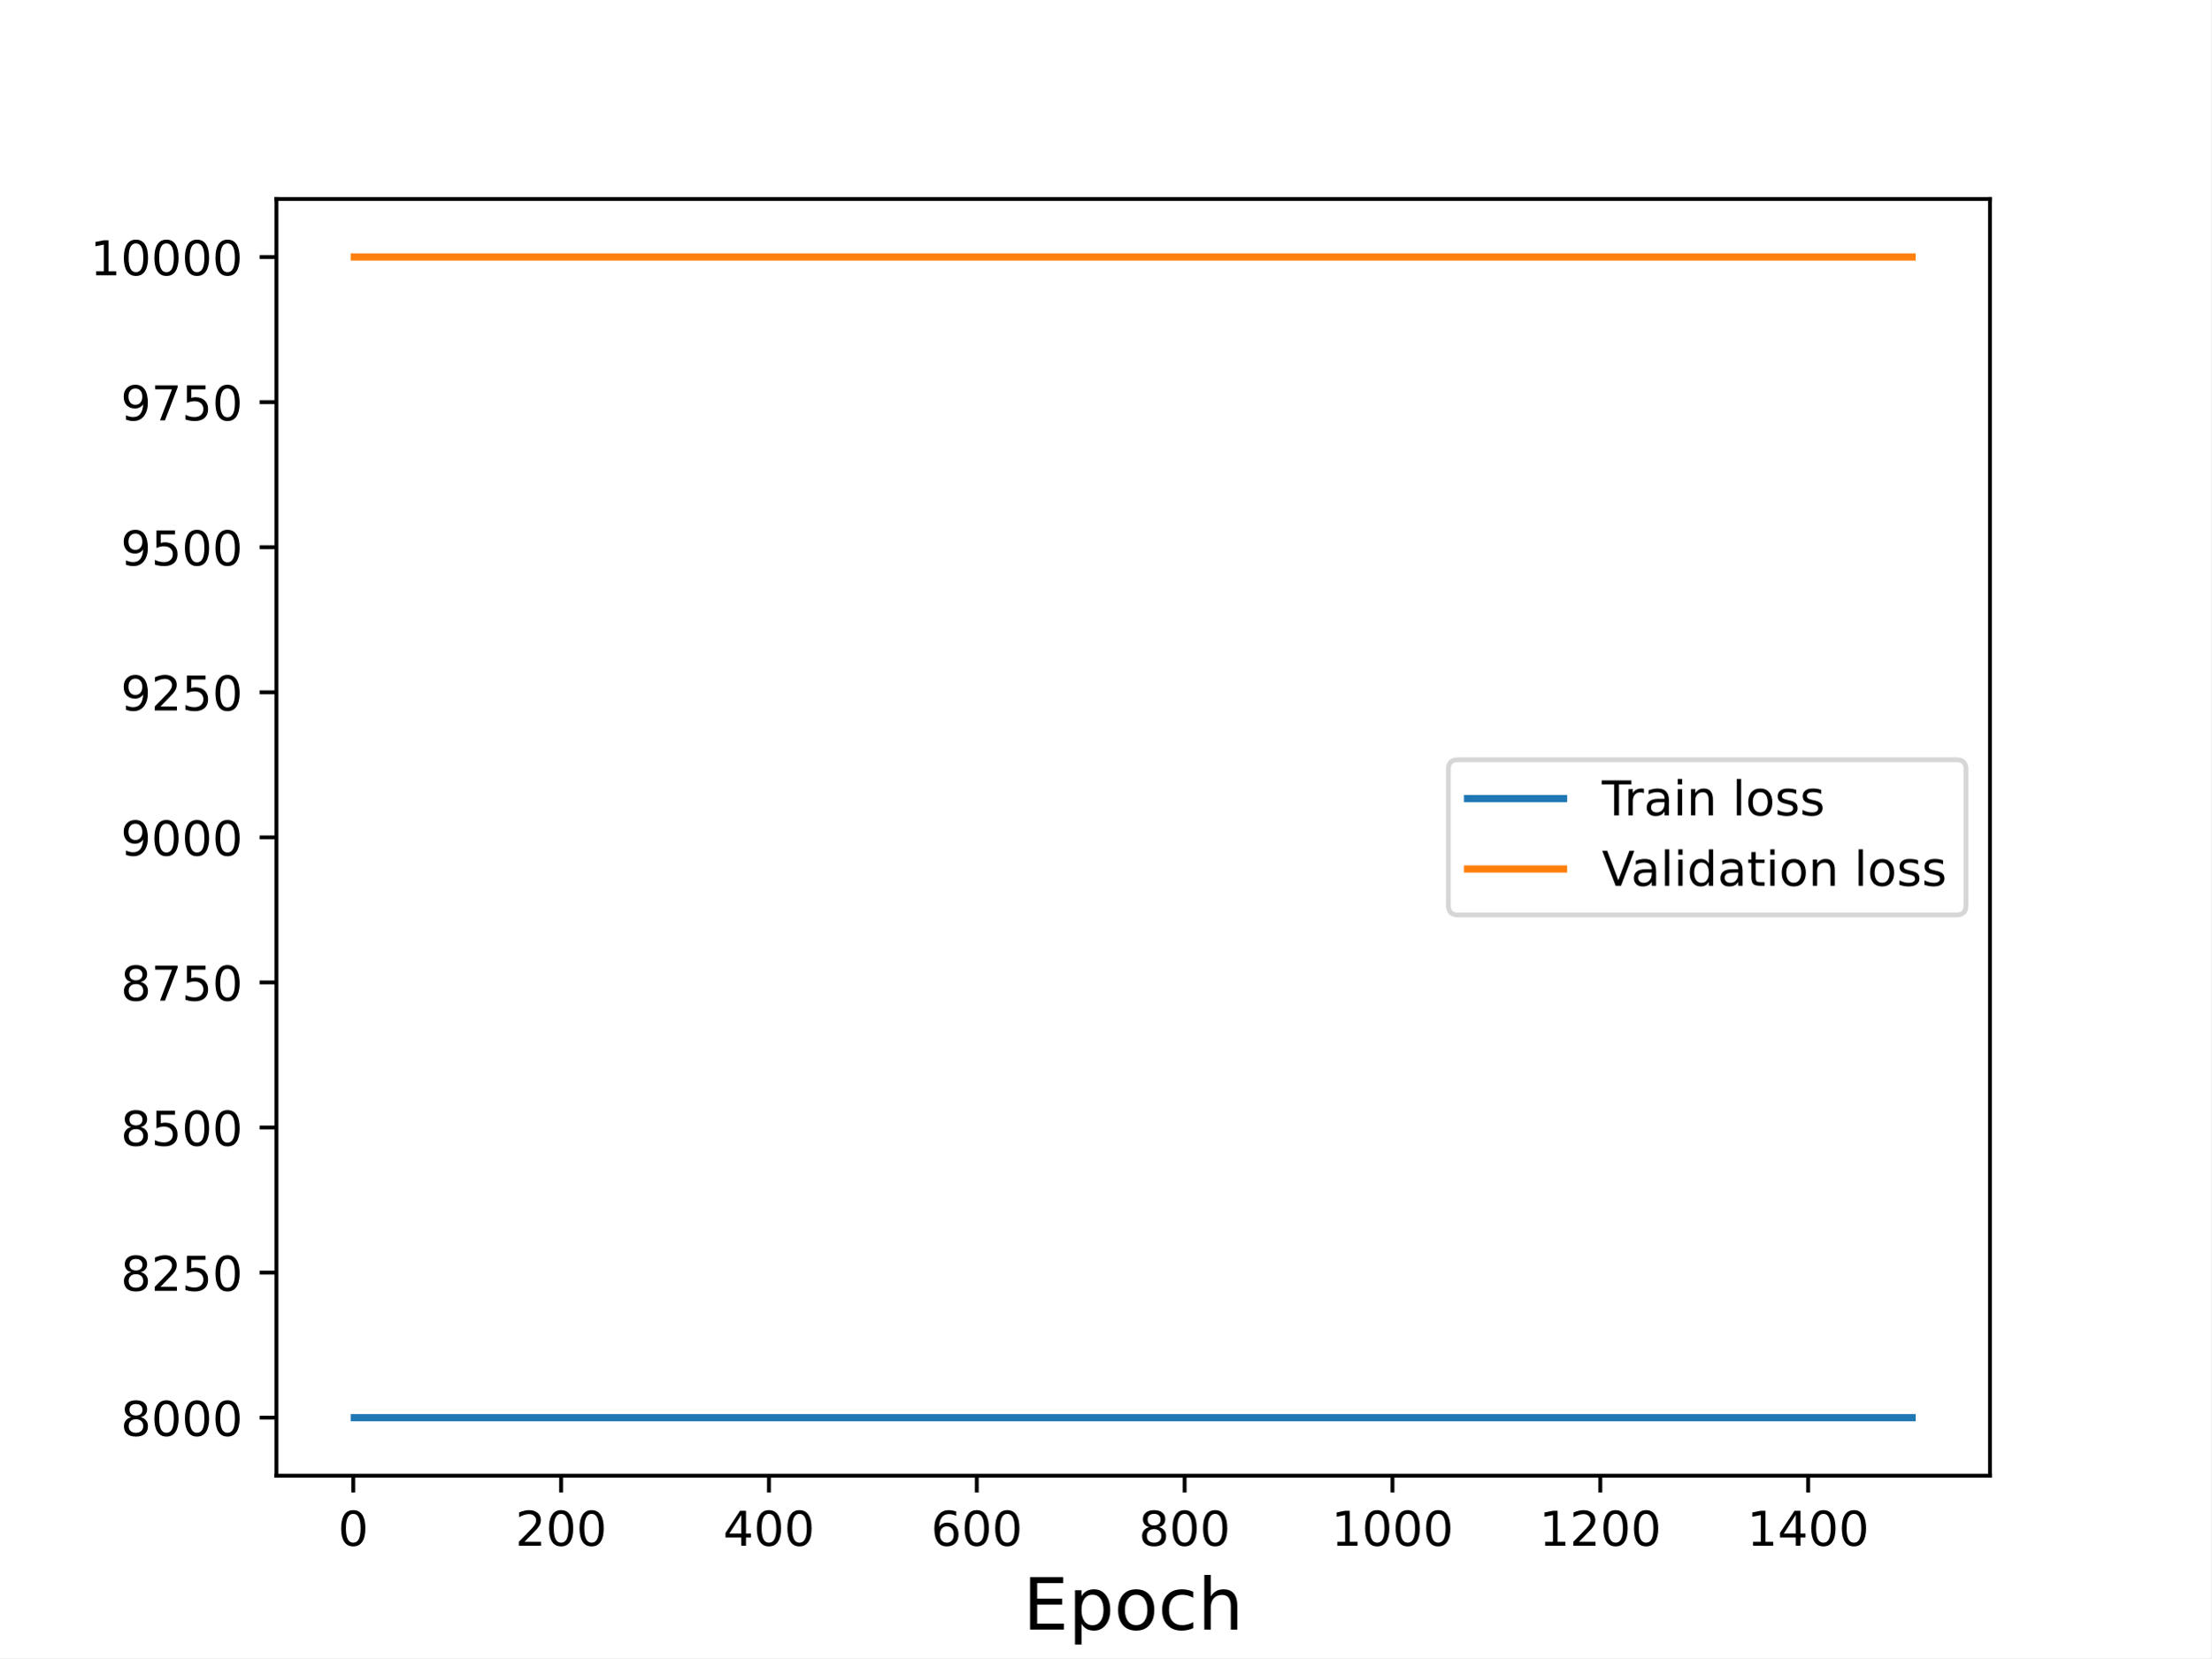
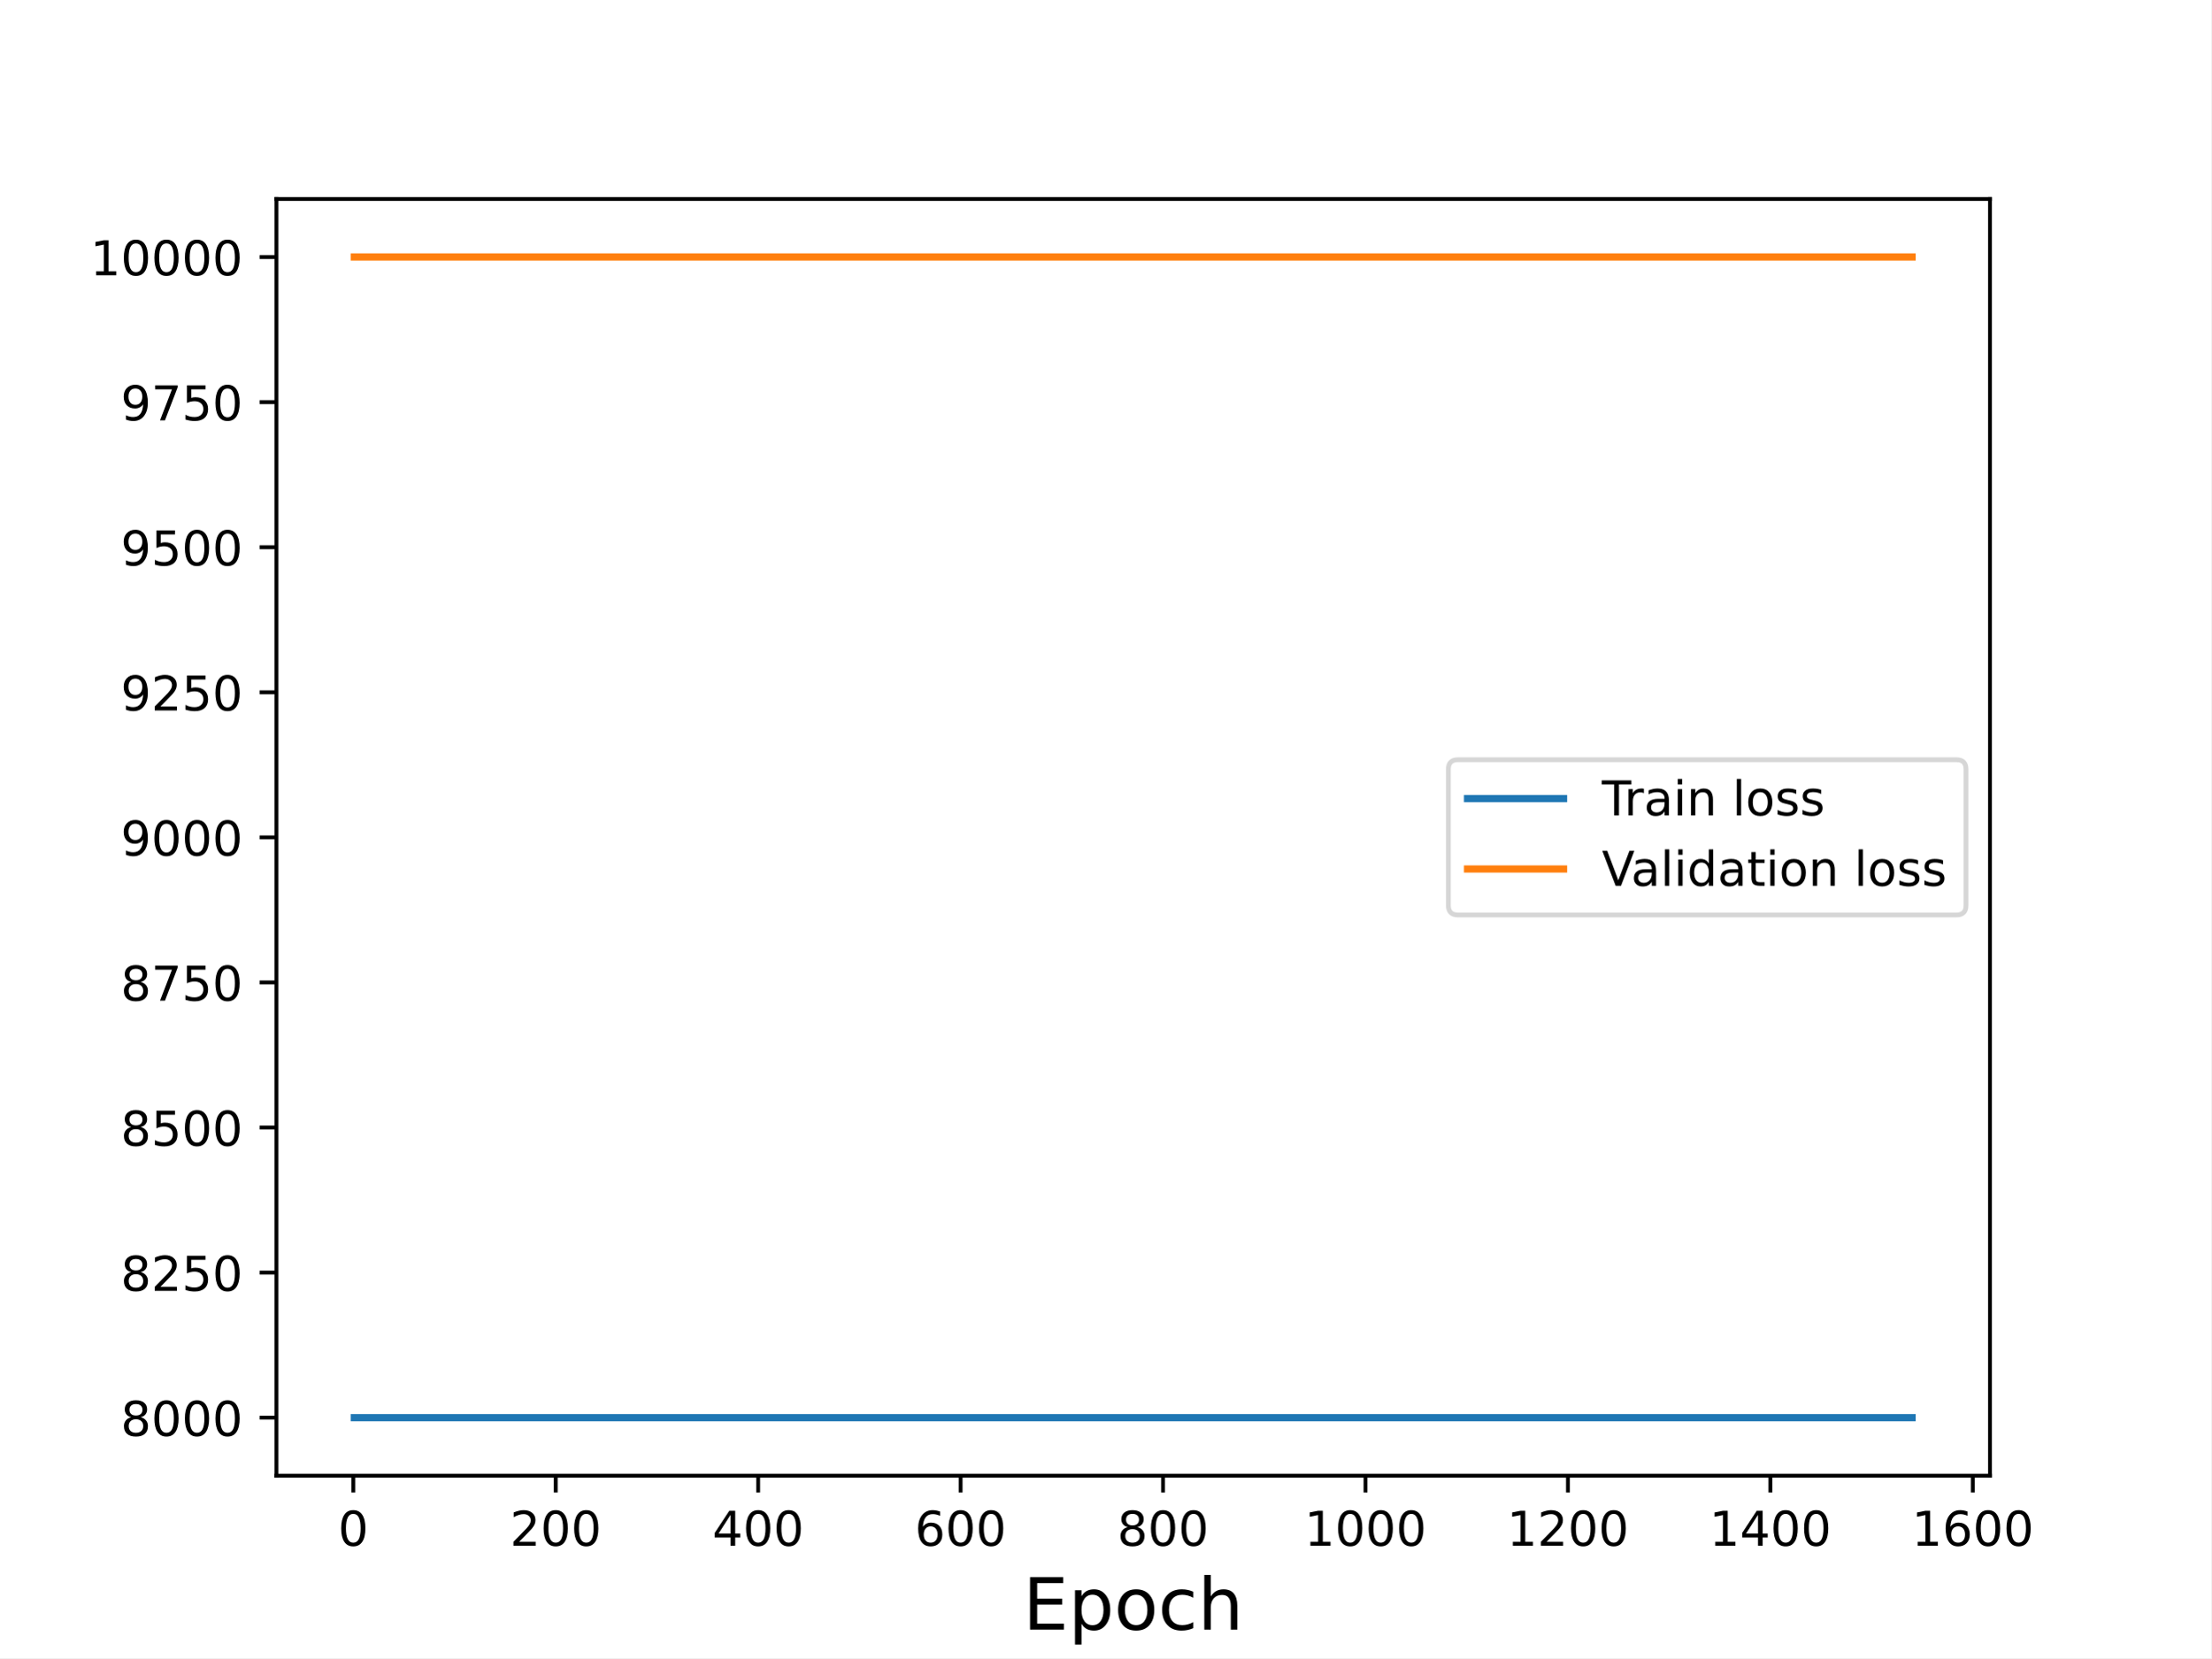
<svg xmlns="http://www.w3.org/2000/svg" xmlns:xlink="http://www.w3.org/1999/xlink" height="345.6pt" version="1.1" viewBox="0 0 460.8 345.6" width="460.8pt">
  <defs>
    <style type="text/css">*{stroke-linecap:butt;stroke-linejoin:round;}</style>
  </defs>
  <g id="figure_1">
    <g id="patch_1">
      <path d="M 0 345.6  L 460.8 345.6  L 460.8 0  L 0 0  z " style="fill:#ffffff;" />
    </g>
    <g id="axes_1">
      <g id="patch_2">
        <path d="M 57.6 307.584  L 414.72 307.584  L 414.72 41.472  L 57.6 41.472  z " style="fill:#ffffff;" />
      </g>
      <g id="matplotlib.axis_1">
        <g id="xtick_1">
          <g id="line2d_1">
            <defs>
-               <path d="M 0 0  L 0 3.5  " id="mfdf368fc25" style="stroke:#000000;stroke-width:0.8;" />
+               <path d="M 0 0  L 0 3.5  " id="m4d53b53577" style="stroke:#000000;stroke-width:0.8;" />
            </defs>
            <g>
-               <use style="stroke:#000000;stroke-width:0.8;" x="73.616" xlink:href="#mfdf368fc25" y="307.584" />
+               <use style="stroke:#000000;stroke-width:0.8;" x="73.622" xlink:href="#m4d53b53577" y="307.584" />
            </g>
          </g>
          <g id="text_1">
-             <g transform="translate(70.4349 322.1824)scale(0.1 -0.1)">
+             <g transform="translate(70.44053 322.1824)scale(0.1 -0.1)">
              <defs>
                <path d="M 2034 4250  Q 1547 4250 1301 3770  Q 1056 3291 1056 2328  Q 1056 1369 1301 889  Q 1547 409 2034 409  Q 2525 409 2770 889  Q 3016 1369 3016 2328  Q 3016 3291 2770 3770  Q 2525 4250 2034 4250  z M 2034 4750  Q 2819 4750 3233 4129  Q 3647 3509 3647 2328  Q 3647 1150 3233 529  Q 2819 -91 2034 -91  Q 1250 -91 836 529  Q 422 1150 422 2328  Q 422 3509 836 4129  Q 1250 4750 2034 4750  z " id="DejaVuSans-30" transform="scale(0.015625)" />
              </defs>
              <use xlink:href="#DejaVuSans-30" />
            </g>
          </g>
        </g>
        <g id="xtick_2">
          <g id="line2d_2">
            <g>
-               <use style="stroke:#000000;stroke-width:0.8;" x="116.932" xlink:href="#mfdf368fc25" y="307.584" />
+               <use style="stroke:#000000;stroke-width:0.8;" x="115.812" xlink:href="#m4d53b53577" y="307.584" />
            </g>
          </g>
          <g id="text_2">
-             <g transform="translate(107.3885 322.1824)scale(0.1 -0.1)">
+             <g transform="translate(106.2683 322.1824)scale(0.1 -0.1)">
              <defs>
                <path d="M 1228 531  L 3431 531  L 3431 0  L 469 0  L 469 531  Q 828 903 1448 1529  Q 2069 2156 2228 2338  Q 2531 2678 2651 2914  Q 2772 3150 2772 3378  Q 2772 3750 2511 3984  Q 2250 4219 1831 4219  Q 1534 4219 1204 4116  Q 875 4013 500 3803  L 500 4441  Q 881 4594 1212 4672  Q 1544 4750 1819 4750  Q 2544 4750 2975 4387  Q 3406 4025 3406 3419  Q 3406 3131 3298 2873  Q 3191 2616 2906 2266  Q 2828 2175 2409 1742  Q 1991 1309 1228 531  z " id="DejaVuSans-32" transform="scale(0.015625)" />
              </defs>
              <use xlink:href="#DejaVuSans-32" />
              <use x="63.623" xlink:href="#DejaVuSans-30" />
              <use x="127.246" xlink:href="#DejaVuSans-30" />
            </g>
          </g>
        </g>
        <g id="xtick_3">
          <g id="line2d_3">
            <g>
-               <use style="stroke:#000000;stroke-width:0.8;" x="160.248" xlink:href="#mfdf368fc25" y="307.584" />
+               <use style="stroke:#000000;stroke-width:0.8;" x="158.002" xlink:href="#m4d53b53577" y="307.584" />
            </g>
          </g>
          <g id="text_3">
-             <g transform="translate(150.7047 322.1824)scale(0.1 -0.1)">
+             <g transform="translate(148.4587 322.1824)scale(0.1 -0.1)">
              <defs>
                <path d="M 2419 4116  L 825 1625  L 2419 1625  L 2419 4116  z M 2253 4666  L 3047 4666  L 3047 1625  L 3713 1625  L 3713 1100  L 3047 1100  L 3047 0  L 2419 0  L 2419 1100  L 313 1100  L 313 1709  L 2253 4666  z " id="DejaVuSans-34" transform="scale(0.015625)" />
              </defs>
              <use xlink:href="#DejaVuSans-34" />
              <use x="63.623" xlink:href="#DejaVuSans-30" />
              <use x="127.246" xlink:href="#DejaVuSans-30" />
            </g>
          </g>
        </g>
        <g id="xtick_4">
          <g id="line2d_4">
            <g>
-               <use style="stroke:#000000;stroke-width:0.8;" x="203.565" xlink:href="#mfdf368fc25" y="307.584" />
+               <use style="stroke:#000000;stroke-width:0.8;" x="200.193" xlink:href="#m4d53b53577" y="307.584" />
            </g>
          </g>
          <g id="text_4">
-             <g transform="translate(194.0208 322.1824)scale(0.1 -0.1)">
+             <g transform="translate(190.649 322.1824)scale(0.1 -0.1)">
              <defs>
                <path d="M 2113 2584  Q 1688 2584 1439 2293  Q 1191 2003 1191 1497  Q 1191 994 1439 701  Q 1688 409 2113 409  Q 2538 409 2786 701  Q 3034 994 3034 1497  Q 3034 2003 2786 2293  Q 2538 2584 2113 2584  z M 3366 4563  L 3366 3988  Q 3128 4100 2886 4159  Q 2644 4219 2406 4219  Q 1781 4219 1451 3797  Q 1122 3375 1075 2522  Q 1259 2794 1537 2939  Q 1816 3084 2150 3084  Q 2853 3084 3261 2657  Q 3669 2231 3669 1497  Q 3669 778 3244 343  Q 2819 -91 2113 -91  Q 1303 -91 875 529  Q 447 1150 447 2328  Q 447 3434 972 4092  Q 1497 4750 2381 4750  Q 2619 4750 2861 4703  Q 3103 4656 3366 4563  z " id="DejaVuSans-36" transform="scale(0.015625)" />
              </defs>
              <use xlink:href="#DejaVuSans-36" />
              <use x="63.623" xlink:href="#DejaVuSans-30" />
              <use x="127.246" xlink:href="#DejaVuSans-30" />
            </g>
          </g>
        </g>
        <g id="xtick_5">
          <g id="line2d_5">
            <g>
-               <use style="stroke:#000000;stroke-width:0.8;" x="246.881" xlink:href="#mfdf368fc25" y="307.584" />
+               <use style="stroke:#000000;stroke-width:0.8;" x="242.383" xlink:href="#m4d53b53577" y="307.584" />
            </g>
          </g>
          <g id="text_5">
-             <g transform="translate(237.337 322.1824)scale(0.1 -0.1)">
+             <g transform="translate(232.8393 322.1824)scale(0.1 -0.1)">
              <defs>
                <path d="M 2034 2216  Q 1584 2216 1326 1975  Q 1069 1734 1069 1313  Q 1069 891 1326 650  Q 1584 409 2034 409  Q 2484 409 2743 651  Q 3003 894 3003 1313  Q 3003 1734 2745 1975  Q 2488 2216 2034 2216  z M 1403 2484  Q 997 2584 770 2862  Q 544 3141 544 3541  Q 544 4100 942 4425  Q 1341 4750 2034 4750  Q 2731 4750 3128 4425  Q 3525 4100 3525 3541  Q 3525 3141 3298 2862  Q 3072 2584 2669 2484  Q 3125 2378 3379 2068  Q 3634 1759 3634 1313  Q 3634 634 3220 271  Q 2806 -91 2034 -91  Q 1263 -91 848 271  Q 434 634 434 1313  Q 434 1759 690 2068  Q 947 2378 1403 2484  z M 1172 3481  Q 1172 3119 1398 2916  Q 1625 2713 2034 2713  Q 2441 2713 2670 2916  Q 2900 3119 2900 3481  Q 2900 3844 2670 4047  Q 2441 4250 2034 4250  Q 1625 4250 1398 4047  Q 1172 3844 1172 3481  z " id="DejaVuSans-38" transform="scale(0.015625)" />
              </defs>
              <use xlink:href="#DejaVuSans-38" />
              <use x="63.623" xlink:href="#DejaVuSans-30" />
              <use x="127.246" xlink:href="#DejaVuSans-30" />
            </g>
          </g>
        </g>
        <g id="xtick_6">
          <g id="line2d_6">
            <g>
-               <use style="stroke:#000000;stroke-width:0.8;" x="290.197" xlink:href="#mfdf368fc25" y="307.584" />
+               <use style="stroke:#000000;stroke-width:0.8;" x="284.573" xlink:href="#m4d53b53577" y="307.584" />
            </g>
          </g>
          <g id="text_6">
-             <g transform="translate(277.4719 322.1824)scale(0.1 -0.1)">
+             <g transform="translate(271.8484 322.1824)scale(0.1 -0.1)">
              <defs>
                <path d="M 794 531  L 1825 531  L 1825 4091  L 703 3866  L 703 4441  L 1819 4666  L 2450 4666  L 2450 531  L 3481 531  L 3481 0  L 794 0  L 794 531  z " id="DejaVuSans-31" transform="scale(0.015625)" />
              </defs>
              <use xlink:href="#DejaVuSans-31" />
              <use x="63.623" xlink:href="#DejaVuSans-30" />
              <use x="127.246" xlink:href="#DejaVuSans-30" />
              <use x="190.869" xlink:href="#DejaVuSans-30" />
            </g>
          </g>
        </g>
        <g id="xtick_7">
          <g id="line2d_7">
            <g>
-               <use style="stroke:#000000;stroke-width:0.8;" x="333.513" xlink:href="#mfdf368fc25" y="307.584" />
+               <use style="stroke:#000000;stroke-width:0.8;" x="326.764" xlink:href="#m4d53b53577" y="307.584" />
            </g>
          </g>
          <g id="text_7">
-             <g transform="translate(320.788 322.1824)scale(0.1 -0.1)">
+             <g transform="translate(314.0387 322.1824)scale(0.1 -0.1)">
              <use xlink:href="#DejaVuSans-31" />
              <use x="63.623" xlink:href="#DejaVuSans-32" />
              <use x="127.246" xlink:href="#DejaVuSans-30" />
              <use x="190.869" xlink:href="#DejaVuSans-30" />
            </g>
          </g>
        </g>
        <g id="xtick_8">
          <g id="line2d_8">
            <g>
-               <use style="stroke:#000000;stroke-width:0.8;" x="376.829" xlink:href="#mfdf368fc25" y="307.584" />
+               <use style="stroke:#000000;stroke-width:0.8;" x="368.954" xlink:href="#m4d53b53577" y="307.584" />
            </g>
          </g>
          <g id="text_8">
-             <g transform="translate(364.1042 322.1824)scale(0.1 -0.1)">
+             <g transform="translate(356.229 322.1824)scale(0.1 -0.1)">
              <use xlink:href="#DejaVuSans-31" />
              <use x="63.623" xlink:href="#DejaVuSans-34" />
              <use x="127.246" xlink:href="#DejaVuSans-30" />
              <use x="190.869" xlink:href="#DejaVuSans-30" />
            </g>
          </g>
        </g>
-         <g id="text_9">
+         <g id="xtick_9">
+           <g id="line2d_9">
+             <g>
+               <use style="stroke:#000000;stroke-width:0.8;" x="411.144" xlink:href="#m4d53b53577" y="307.584" />
+             </g>
+           </g>
+           <g id="text_9">
+             <g transform="translate(398.4194 322.1824)scale(0.1 -0.1)">
+               <use xlink:href="#DejaVuSans-31" />
+               <use x="63.623" xlink:href="#DejaVuSans-36" />
+               <use x="127.246" xlink:href="#DejaVuSans-30" />
+               <use x="190.869" xlink:href="#DejaVuSans-30" />
+             </g>
+           </g>
+         </g>
+         <g id="text_10">
          <g transform="translate(213.1936 339.6598)scale(0.15 -0.15)">
            <defs>
              <path d="M 628 4666  L 3578 4666  L 3578 4134  L 1259 4134  L 1259 2753  L 3481 2753  L 3481 2222  L 1259 2222  L 1259 531  L 3634 531  L 3634 0  L 628 0  L 628 4666  z " id="DejaVuSans-45" transform="scale(0.015625)" />
              <path d="M 1159 525  L 1159 -1331  L 581 -1331  L 581 3500  L 1159 3500  L 1159 2969  Q 1341 3281 1617 3432  Q 1894 3584 2278 3584  Q 2916 3584 3314 3078  Q 3713 2572 3713 1747  Q 3713 922 3314 415  Q 2916 -91 2278 -91  Q 1894 -91 1617 61  Q 1341 213 1159 525  z M 3116 1747  Q 3116 2381 2855 2742  Q 2594 3103 2138 3103  Q 1681 3103 1420 2742  Q 1159 2381 1159 1747  Q 1159 1113 1420 752  Q 1681 391 2138 391  Q 2594 391 2855 752  Q 3116 1113 3116 1747  z " id="DejaVuSans-70" transform="scale(0.015625)" />
              <path d="M 1959 3097  Q 1497 3097 1228 2736  Q 959 2375 959 1747  Q 959 1119 1226 758  Q 1494 397 1959 397  Q 2419 397 2687 759  Q 2956 1122 2956 1747  Q 2956 2369 2687 2733  Q 2419 3097 1959 3097  z M 1959 3584  Q 2709 3584 3137 3096  Q 3566 2609 3566 1747  Q 3566 888 3137 398  Q 2709 -91 1959 -91  Q 1206 -91 779 398  Q 353 888 353 1747  Q 353 2609 779 3096  Q 1206 3584 1959 3584  z " id="DejaVuSans-6f" transform="scale(0.015625)" />
              <path d="M 3122 3366  L 3122 2828  Q 2878 2963 2633 3030  Q 2388 3097 2138 3097  Q 1578 3097 1268 2742  Q 959 2388 959 1747  Q 959 1106 1268 751  Q 1578 397 2138 397  Q 2388 397 2633 464  Q 2878 531 3122 666  L 3122 134  Q 2881 22 2623 -34  Q 2366 -91 2075 -91  Q 1284 -91 818 406  Q 353 903 353 1747  Q 353 2603 823 3093  Q 1294 3584 2113 3584  Q 2378 3584 2631 3529  Q 2884 3475 3122 3366  z " id="DejaVuSans-63" transform="scale(0.015625)" />
              <path d="M 3513 2113  L 3513 0  L 2938 0  L 2938 2094  Q 2938 2591 2744 2837  Q 2550 3084 2163 3084  Q 1697 3084 1428 2787  Q 1159 2491 1159 1978  L 1159 0  L 581 0  L 581 4863  L 1159 4863  L 1159 2956  Q 1366 3272 1645 3428  Q 1925 3584 2291 3584  Q 2894 3584 3203 3211  Q 3513 2838 3513 2113  z " id="DejaVuSans-68" transform="scale(0.015625)" />
            </defs>
            <use xlink:href="#DejaVuSans-45" />
            <use x="63.184" xlink:href="#DejaVuSans-70" />
            <use x="126.66" xlink:href="#DejaVuSans-6f" />
            <use x="187.842" xlink:href="#DejaVuSans-63" />
            <use x="242.822" xlink:href="#DejaVuSans-68" />
          </g>
        </g>
      </g>
      <g id="matplotlib.axis_2">
        <g id="ytick_1">
-           <g id="line2d_9">
+           <g id="line2d_10">
            <defs>
-               <path d="M 0 0  L -3.5 0  " id="mb7fc54b5d8" style="stroke:#000000;stroke-width:0.8;" />
+               <path d="M 0 0  L -3.5 0  " id="m862c0d16aa" style="stroke:#000000;stroke-width:0.8;" />
            </defs>
            <g>
-               <use style="stroke:#000000;stroke-width:0.8;" x="57.6" xlink:href="#mb7fc54b5d8" y="295.488" />
-             </g>
-           </g>
-           <g id="text_10">
+               <use style="stroke:#000000;stroke-width:0.8;" x="57.6" xlink:href="#m862c0d16aa" y="295.488" />
+             </g>
+           </g>
+           <g id="text_11">
            <g transform="translate(25.15 299.2872)scale(0.1 -0.1)">
              <use xlink:href="#DejaVuSans-38" />
              <use x="63.623" xlink:href="#DejaVuSans-30" />
              <use x="127.246" xlink:href="#DejaVuSans-30" />
              <use x="190.869" xlink:href="#DejaVuSans-30" />
            </g>
          </g>
        </g>
        <g id="ytick_2">
-           <g id="line2d_10">
-             <g>
-               <use style="stroke:#000000;stroke-width:0.8;" x="57.6" xlink:href="#mb7fc54b5d8" y="265.248" />
-             </g>
-           </g>
-           <g id="text_11">
+           <g id="line2d_11">
+             <g>
+               <use style="stroke:#000000;stroke-width:0.8;" x="57.6" xlink:href="#m862c0d16aa" y="265.248" />
+             </g>
+           </g>
+           <g id="text_12">
            <g transform="translate(25.15 269.0472)scale(0.1 -0.1)">
              <defs>
                <path d="M 691 4666  L 3169 4666  L 3169 4134  L 1269 4134  L 1269 2991  Q 1406 3038 1543 3061  Q 1681 3084 1819 3084  Q 2600 3084 3056 2656  Q 3513 2228 3513 1497  Q 3513 744 3044 326  Q 2575 -91 1722 -91  Q 1428 -91 1123 -41  Q 819 9 494 109  L 494 744  Q 775 591 1075 516  Q 1375 441 1709 441  Q 2250 441 2565 725  Q 2881 1009 2881 1497  Q 2881 1984 2565 2268  Q 2250 2553 1709 2553  Q 1456 2553 1204 2497  Q 953 2441 691 2322  L 691 4666  z " id="DejaVuSans-35" transform="scale(0.015625)" />
              </defs>
              <use xlink:href="#DejaVuSans-38" />
              <use x="63.623" xlink:href="#DejaVuSans-32" />
              <use x="127.246" xlink:href="#DejaVuSans-35" />
              <use x="190.869" xlink:href="#DejaVuSans-30" />
            </g>
          </g>
        </g>
        <g id="ytick_3">
-           <g id="line2d_11">
-             <g>
-               <use style="stroke:#000000;stroke-width:0.8;" x="57.6" xlink:href="#mb7fc54b5d8" y="235.008" />
-             </g>
-           </g>
-           <g id="text_12">
+           <g id="line2d_12">
+             <g>
+               <use style="stroke:#000000;stroke-width:0.8;" x="57.6" xlink:href="#m862c0d16aa" y="235.008" />
+             </g>
+           </g>
+           <g id="text_13">
            <g transform="translate(25.15 238.8072)scale(0.1 -0.1)">
              <use xlink:href="#DejaVuSans-38" />
              <use x="63.623" xlink:href="#DejaVuSans-35" />
              <use x="127.246" xlink:href="#DejaVuSans-30" />
              <use x="190.869" xlink:href="#DejaVuSans-30" />
            </g>
          </g>
        </g>
        <g id="ytick_4">
-           <g id="line2d_12">
-             <g>
-               <use style="stroke:#000000;stroke-width:0.8;" x="57.6" xlink:href="#mb7fc54b5d8" y="204.768" />
-             </g>
-           </g>
-           <g id="text_13">
+           <g id="line2d_13">
+             <g>
+               <use style="stroke:#000000;stroke-width:0.8;" x="57.6" xlink:href="#m862c0d16aa" y="204.768" />
+             </g>
+           </g>
+           <g id="text_14">
            <g transform="translate(25.15 208.5672)scale(0.1 -0.1)">
              <defs>
                <path d="M 525 4666  L 3525 4666  L 3525 4397  L 1831 0  L 1172 0  L 2766 4134  L 525 4134  L 525 4666  z " id="DejaVuSans-37" transform="scale(0.015625)" />
              </defs>
              <use xlink:href="#DejaVuSans-38" />
              <use x="63.623" xlink:href="#DejaVuSans-37" />
              <use x="127.246" xlink:href="#DejaVuSans-35" />
              <use x="190.869" xlink:href="#DejaVuSans-30" />
            </g>
          </g>
        </g>
        <g id="ytick_5">
-           <g id="line2d_13">
-             <g>
-               <use style="stroke:#000000;stroke-width:0.8;" x="57.6" xlink:href="#mb7fc54b5d8" y="174.528" />
-             </g>
-           </g>
-           <g id="text_14">
+           <g id="line2d_14">
+             <g>
+               <use style="stroke:#000000;stroke-width:0.8;" x="57.6" xlink:href="#m862c0d16aa" y="174.528" />
+             </g>
+           </g>
+           <g id="text_15">
            <g transform="translate(25.15 178.3272)scale(0.1 -0.1)">
              <defs>
                <path d="M 703 97  L 703 672  Q 941 559 1184 500  Q 1428 441 1663 441  Q 2288 441 2617 861  Q 2947 1281 2994 2138  Q 2813 1869 2534 1725  Q 2256 1581 1919 1581  Q 1219 1581 811 2004  Q 403 2428 403 3163  Q 403 3881 828 4315  Q 1253 4750 1959 4750  Q 2769 4750 3195 4129  Q 3622 3509 3622 2328  Q 3622 1225 3098 567  Q 2575 -91 1691 -91  Q 1453 -91 1209 -44  Q 966 3 703 97  z M 1959 2075  Q 2384 2075 2632 2365  Q 2881 2656 2881 3163  Q 2881 3666 2632 3958  Q 2384 4250 1959 4250  Q 1534 4250 1286 3958  Q 1038 3666 1038 3163  Q 1038 2656 1286 2365  Q 1534 2075 1959 2075  z " id="DejaVuSans-39" transform="scale(0.015625)" />
              </defs>
              <use xlink:href="#DejaVuSans-39" />
              <use x="63.623" xlink:href="#DejaVuSans-30" />
              <use x="127.246" xlink:href="#DejaVuSans-30" />
              <use x="190.869" xlink:href="#DejaVuSans-30" />
            </g>
          </g>
        </g>
        <g id="ytick_6">
-           <g id="line2d_14">
-             <g>
-               <use style="stroke:#000000;stroke-width:0.8;" x="57.6" xlink:href="#mb7fc54b5d8" y="144.288" />
-             </g>
-           </g>
-           <g id="text_15">
+           <g id="line2d_15">
+             <g>
+               <use style="stroke:#000000;stroke-width:0.8;" x="57.6" xlink:href="#m862c0d16aa" y="144.288" />
+             </g>
+           </g>
+           <g id="text_16">
            <g transform="translate(25.15 148.0872)scale(0.1 -0.1)">
              <use xlink:href="#DejaVuSans-39" />
              <use x="63.623" xlink:href="#DejaVuSans-32" />
              <use x="127.246" xlink:href="#DejaVuSans-35" />
              <use x="190.869" xlink:href="#DejaVuSans-30" />
            </g>
          </g>
        </g>
        <g id="ytick_7">
-           <g id="line2d_15">
-             <g>
-               <use style="stroke:#000000;stroke-width:0.8;" x="57.6" xlink:href="#mb7fc54b5d8" y="114.048" />
-             </g>
-           </g>
-           <g id="text_16">
+           <g id="line2d_16">
+             <g>
+               <use style="stroke:#000000;stroke-width:0.8;" x="57.6" xlink:href="#m862c0d16aa" y="114.048" />
+             </g>
+           </g>
+           <g id="text_17">
            <g transform="translate(25.15 117.8472)scale(0.1 -0.1)">
              <use xlink:href="#DejaVuSans-39" />
              <use x="63.623" xlink:href="#DejaVuSans-35" />
              <use x="127.246" xlink:href="#DejaVuSans-30" />
              <use x="190.869" xlink:href="#DejaVuSans-30" />
            </g>
          </g>
        </g>
        <g id="ytick_8">
-           <g id="line2d_16">
-             <g>
-               <use style="stroke:#000000;stroke-width:0.8;" x="57.6" xlink:href="#mb7fc54b5d8" y="83.808" />
-             </g>
-           </g>
-           <g id="text_17">
+           <g id="line2d_17">
+             <g>
+               <use style="stroke:#000000;stroke-width:0.8;" x="57.6" xlink:href="#m862c0d16aa" y="83.808" />
+             </g>
+           </g>
+           <g id="text_18">
            <g transform="translate(25.15 87.60722)scale(0.1 -0.1)">
              <use xlink:href="#DejaVuSans-39" />
              <use x="63.623" xlink:href="#DejaVuSans-37" />
              <use x="127.246" xlink:href="#DejaVuSans-35" />
              <use x="190.869" xlink:href="#DejaVuSans-30" />
            </g>
          </g>
        </g>
        <g id="ytick_9">
-           <g id="line2d_17">
-             <g>
-               <use style="stroke:#000000;stroke-width:0.8;" x="57.6" xlink:href="#mb7fc54b5d8" y="53.568" />
-             </g>
-           </g>
-           <g id="text_18">
+           <g id="line2d_18">
+             <g>
+               <use style="stroke:#000000;stroke-width:0.8;" x="57.6" xlink:href="#m862c0d16aa" y="53.568" />
+             </g>
+           </g>
+           <g id="text_19">
            <g transform="translate(18.7875 57.36722)scale(0.1 -0.1)">
              <use xlink:href="#DejaVuSans-31" />
              <use x="63.623" xlink:href="#DejaVuSans-30" />
              <use x="127.246" xlink:href="#DejaVuSans-30" />
              <use x="190.869" xlink:href="#DejaVuSans-30" />
              <use x="254.492" xlink:href="#DejaVuSans-30" />
            </g>
          </g>
        </g>
      </g>
-       <g id="line2d_18">
-         <path clip-path="url(#p0e72b3ebf1)" d="M 73.833 295.488  L 398.487 295.488  L 398.487 295.488  " style="fill:none;stroke:#1f77b4;stroke-linecap:square;stroke-width:1.5;" />
-       </g>
      <g id="line2d_19">
-         <path clip-path="url(#p0e72b3ebf1)" d="M 73.833 53.568  L 398.487 53.568  L 398.487 53.568  " style="fill:none;stroke:#ff7f0e;stroke-linecap:square;stroke-width:1.5;" />
+         <path clip-path="url(#pc2f255f82b)" d="M 73.833 295.488  L 398.487 295.488  L 398.487 295.488  " style="fill:none;stroke:#1f77b4;stroke-linecap:square;stroke-width:1.5;" />
+       </g>
+       <g id="line2d_20">
+         <path clip-path="url(#pc2f255f82b)" d="M 73.833 53.568  L 398.487 53.568  L 398.487 53.568  " style="fill:none;stroke:#ff7f0e;stroke-linecap:square;stroke-width:1.5;" />
      </g>
      <g id="patch_3">
        <path d="M 57.6 307.584  L 57.6 41.472  " style="fill:none;stroke:#000000;stroke-linecap:square;stroke-linejoin:miter;stroke-width:0.8;" />
      </g>
      <g id="patch_4">
        <path d="M 414.72 307.584  L 414.72 41.472  " style="fill:none;stroke:#000000;stroke-linecap:square;stroke-linejoin:miter;stroke-width:0.8;" />
      </g>
      <g id="patch_5">
        <path d="M 57.6 307.584  L 414.72 307.584  " style="fill:none;stroke:#000000;stroke-linecap:square;stroke-linejoin:miter;stroke-width:0.8;" />
      </g>
      <g id="patch_6">
        <path d="M 57.6 41.472  L 414.72 41.472  " style="fill:none;stroke:#000000;stroke-linecap:square;stroke-linejoin:miter;stroke-width:0.8;" />
      </g>
      <g id="legend_1">
        <g id="patch_7">
          <path d="M 303.845 190.706  L 407.72 190.706  Q 409.72 190.706 409.72 188.706  L 409.72 160.35  Q 409.72 158.35 407.72 158.35  L 303.845 158.35  Q 301.845 158.35 301.845 160.35  L 301.845 188.706  Q 301.845 190.706 303.845 190.706  z " style="fill:#ffffff;opacity:0.8;stroke:#cccccc;stroke-linejoin:miter;" />
        </g>
-         <g id="line2d_20">
+         <g id="line2d_21">
          <path d="M 305.845 166.448  L 325.845 166.448  " style="fill:none;stroke:#1f77b4;stroke-linecap:square;stroke-width:1.5;" />
        </g>
-         <g id="line2d_21" />
-         <g id="text_19">
+         <g id="line2d_22" />
+         <g id="text_20">
          <g transform="translate(333.845 169.9483)scale(0.1 -0.1)">
            <defs>
              <path d="M -19 4666  L 3928 4666  L 3928 4134  L 2272 4134  L 2272 0  L 1638 0  L 1638 4134  L -19 4134  L -19 4666  z " id="DejaVuSans-54" transform="scale(0.015625)" />
              <path d="M 2631 2963  Q 2534 3019 2420 3045  Q 2306 3072 2169 3072  Q 1681 3072 1420 2755  Q 1159 2438 1159 1844  L 1159 0  L 581 0  L 581 3500  L 1159 3500  L 1159 2956  Q 1341 3275 1631 3429  Q 1922 3584 2338 3584  Q 2397 3584 2469 3576  Q 2541 3569 2628 3553  L 2631 2963  z " id="DejaVuSans-72" transform="scale(0.015625)" />
              <path d="M 2194 1759  Q 1497 1759 1228 1600  Q 959 1441 959 1056  Q 959 750 1161 570  Q 1363 391 1709 391  Q 2188 391 2477 730  Q 2766 1069 2766 1631  L 2766 1759  L 2194 1759  z M 3341 1997  L 3341 0  L 2766 0  L 2766 531  Q 2569 213 2275 61  Q 1981 -91 1556 -91  Q 1019 -91 701 211  Q 384 513 384 1019  Q 384 1609 779 1909  Q 1175 2209 1959 2209  L 2766 2209  L 2766 2266  Q 2766 2663 2505 2880  Q 2244 3097 1772 3097  Q 1472 3097 1187 3025  Q 903 2953 641 2809  L 641 3341  Q 956 3463 1253 3523  Q 1550 3584 1831 3584  Q 2591 3584 2966 3190  Q 3341 2797 3341 1997  z " id="DejaVuSans-61" transform="scale(0.015625)" />
              <path d="M 603 3500  L 1178 3500  L 1178 0  L 603 0  L 603 3500  z M 603 4863  L 1178 4863  L 1178 4134  L 603 4134  L 603 4863  z " id="DejaVuSans-69" transform="scale(0.015625)" />
              <path d="M 3513 2113  L 3513 0  L 2938 0  L 2938 2094  Q 2938 2591 2744 2837  Q 2550 3084 2163 3084  Q 1697 3084 1428 2787  Q 1159 2491 1159 1978  L 1159 0  L 581 0  L 581 3500  L 1159 3500  L 1159 2956  Q 1366 3272 1645 3428  Q 1925 3584 2291 3584  Q 2894 3584 3203 3211  Q 3513 2838 3513 2113  z " id="DejaVuSans-6e" transform="scale(0.015625)" />
              <path id="DejaVuSans-20" transform="scale(0.015625)" />
              <path d="M 603 4863  L 1178 4863  L 1178 0  L 603 0  L 603 4863  z " id="DejaVuSans-6c" transform="scale(0.015625)" />
              <path d="M 2834 3397  L 2834 2853  Q 2591 2978 2328 3040  Q 2066 3103 1784 3103  Q 1356 3103 1142 2972  Q 928 2841 928 2578  Q 928 2378 1081 2264  Q 1234 2150 1697 2047  L 1894 2003  Q 2506 1872 2764 1633  Q 3022 1394 3022 966  Q 3022 478 2636 193  Q 2250 -91 1575 -91  Q 1294 -91 989 -36  Q 684 19 347 128  L 347 722  Q 666 556 975 473  Q 1284 391 1588 391  Q 1994 391 2212 530  Q 2431 669 2431 922  Q 2431 1156 2273 1281  Q 2116 1406 1581 1522  L 1381 1569  Q 847 1681 609 1914  Q 372 2147 372 2553  Q 372 3047 722 3315  Q 1072 3584 1716 3584  Q 2034 3584 2315 3537  Q 2597 3491 2834 3397  z " id="DejaVuSans-73" transform="scale(0.015625)" />
            </defs>
            <use xlink:href="#DejaVuSans-54" />
            <use x="46.334" xlink:href="#DejaVuSans-72" />
            <use x="87.447" xlink:href="#DejaVuSans-61" />
            <use x="148.727" xlink:href="#DejaVuSans-69" />
            <use x="176.51" xlink:href="#DejaVuSans-6e" />
            <use x="239.889" xlink:href="#DejaVuSans-20" />
            <use x="271.676" xlink:href="#DejaVuSans-6c" />
            <use x="299.459" xlink:href="#DejaVuSans-6f" />
            <use x="360.641" xlink:href="#DejaVuSans-73" />
            <use x="412.74" xlink:href="#DejaVuSans-73" />
          </g>
        </g>
-         <g id="line2d_22">
+         <g id="line2d_23">
          <path d="M 305.845 181.126  L 325.845 181.126  " style="fill:none;stroke:#ff7f0e;stroke-linecap:square;stroke-width:1.5;" />
        </g>
-         <g id="line2d_23" />
-         <g id="text_20">
+         <g id="line2d_24" />
+         <g id="text_21">
          <g transform="translate(333.845 184.6264)scale(0.1 -0.1)">
            <defs>
              <path d="M 1831 0  L 50 4666  L 709 4666  L 2188 738  L 3669 4666  L 4325 4666  L 2547 0  L 1831 0  z " id="DejaVuSans-56" transform="scale(0.015625)" />
              <path d="M 2906 2969  L 2906 4863  L 3481 4863  L 3481 0  L 2906 0  L 2906 525  Q 2725 213 2448 61  Q 2172 -91 1784 -91  Q 1150 -91 751 415  Q 353 922 353 1747  Q 353 2572 751 3078  Q 1150 3584 1784 3584  Q 2172 3584 2448 3432  Q 2725 3281 2906 2969  z M 947 1747  Q 947 1113 1208 752  Q 1469 391 1925 391  Q 2381 391 2643 752  Q 2906 1113 2906 1747  Q 2906 2381 2643 2742  Q 2381 3103 1925 3103  Q 1469 3103 1208 2742  Q 947 2381 947 1747  z " id="DejaVuSans-64" transform="scale(0.015625)" />
              <path d="M 1172 4494  L 1172 3500  L 2356 3500  L 2356 3053  L 1172 3053  L 1172 1153  Q 1172 725 1289 603  Q 1406 481 1766 481  L 2356 481  L 2356 0  L 1766 0  Q 1100 0 847 248  Q 594 497 594 1153  L 594 3053  L 172 3053  L 172 3500  L 594 3500  L 594 4494  L 1172 4494  z " id="DejaVuSans-74" transform="scale(0.015625)" />
            </defs>
            <use xlink:href="#DejaVuSans-56" />
            <use x="60.658" xlink:href="#DejaVuSans-61" />
            <use x="121.938" xlink:href="#DejaVuSans-6c" />
            <use x="149.721" xlink:href="#DejaVuSans-69" />
            <use x="177.504" xlink:href="#DejaVuSans-64" />
            <use x="240.98" xlink:href="#DejaVuSans-61" />
            <use x="302.26" xlink:href="#DejaVuSans-74" />
            <use x="341.469" xlink:href="#DejaVuSans-69" />
            <use x="369.252" xlink:href="#DejaVuSans-6f" />
            <use x="430.434" xlink:href="#DejaVuSans-6e" />
            <use x="493.812" xlink:href="#DejaVuSans-20" />
            <use x="525.6" xlink:href="#DejaVuSans-6c" />
            <use x="553.383" xlink:href="#DejaVuSans-6f" />
            <use x="614.564" xlink:href="#DejaVuSans-73" />
            <use x="666.664" xlink:href="#DejaVuSans-73" />
          </g>
        </g>
      </g>
    </g>
  </g>
  <defs>
-     <clipPath id="p0e72b3ebf1">
+     <clipPath id="pc2f255f82b">
      <rect height="266.112" width="357.12" x="57.6" y="41.472" />
    </clipPath>
  </defs>
</svg>
